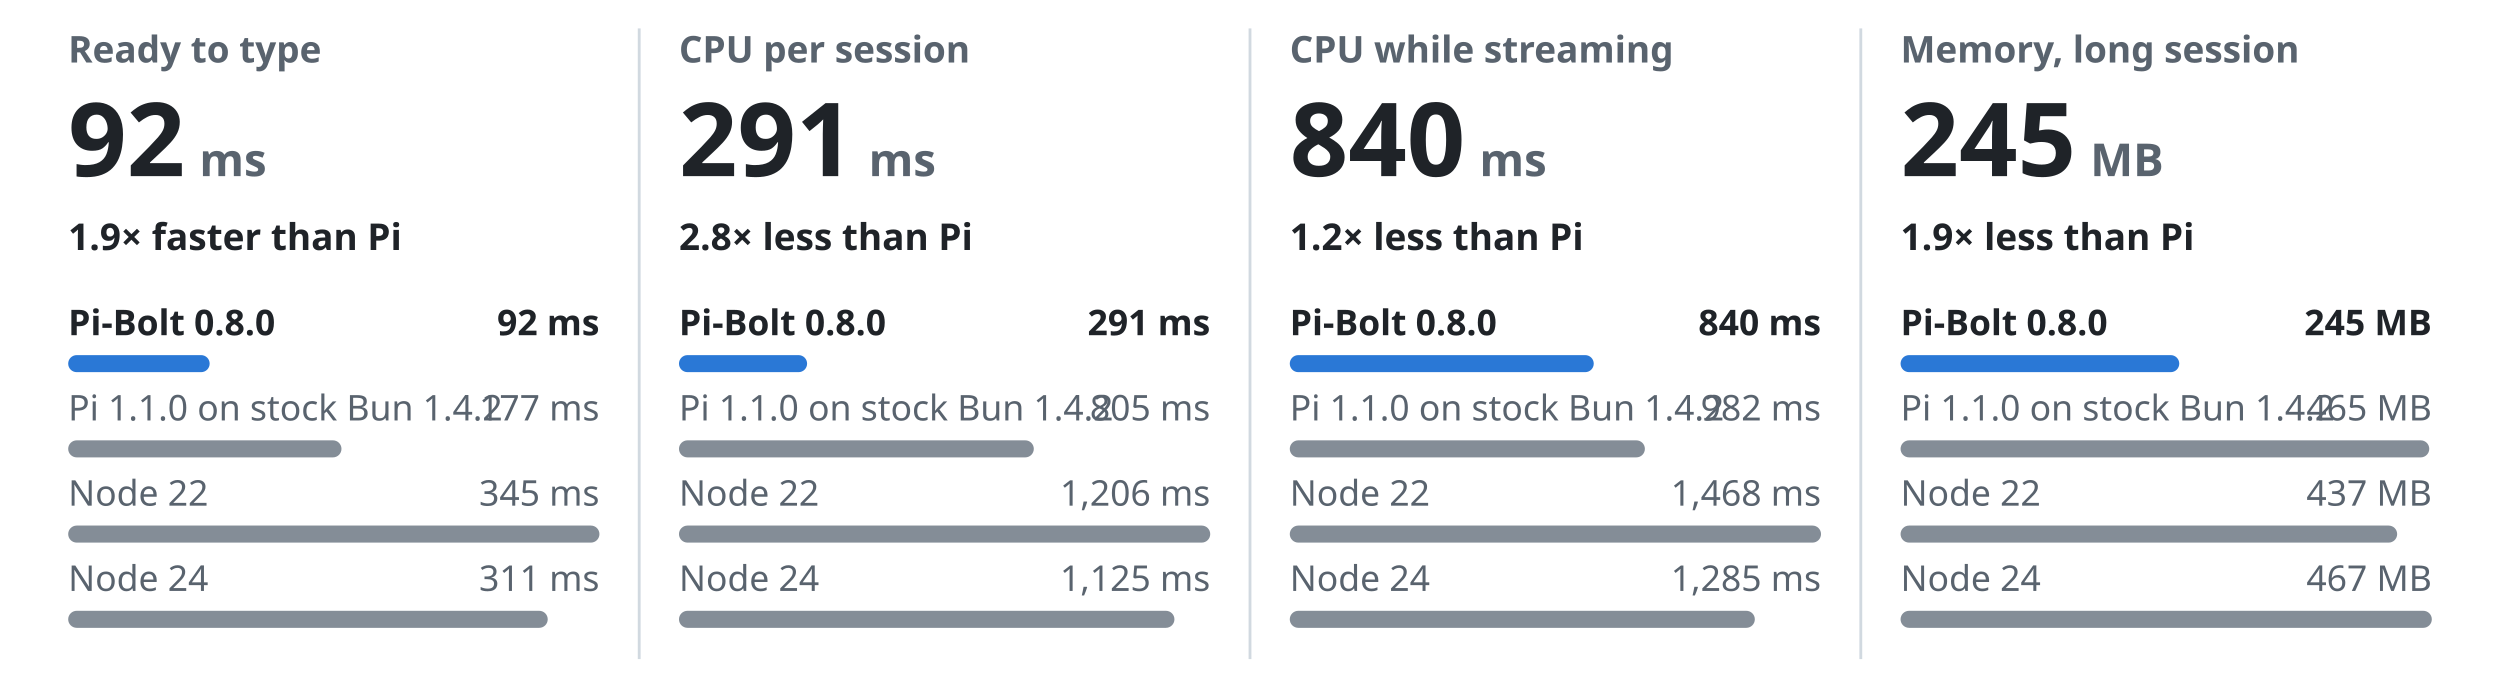
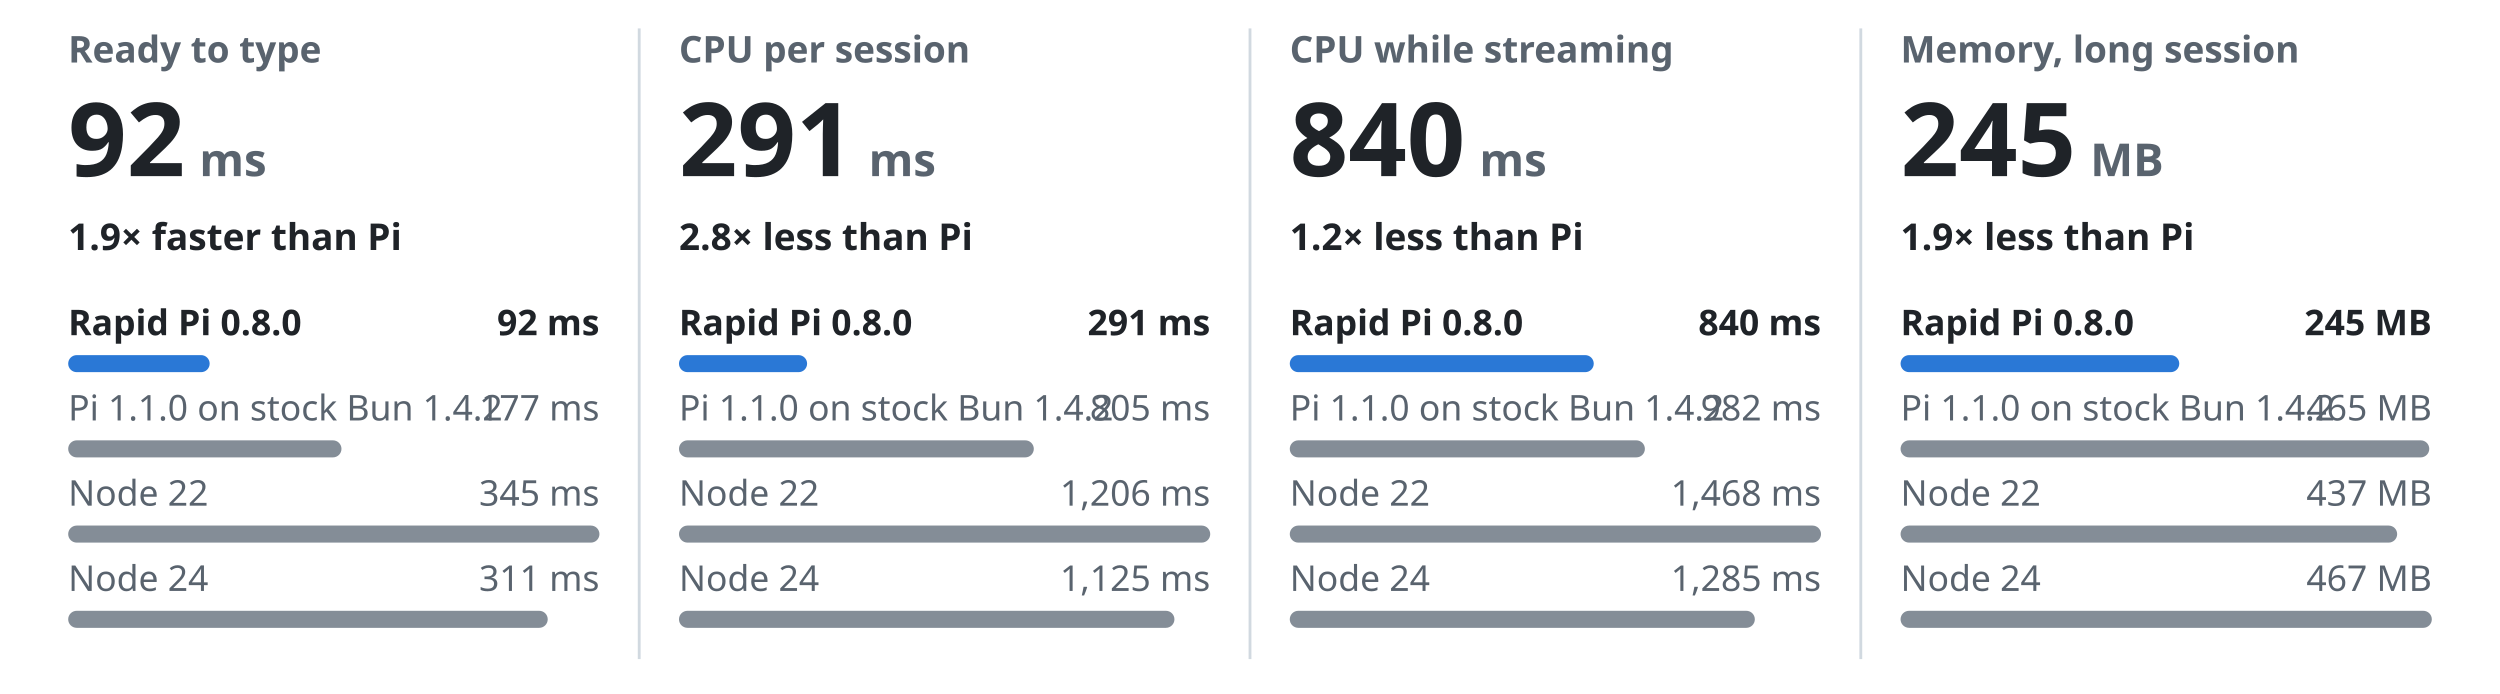
- <svg xmlns="http://www.w3.org/2000/svg" width="880" height="244" viewBox="0 0 880 244" role="img" aria-label="Pi-Bolt compared with Bun and Node">
+ <svg xmlns="http://www.w3.org/2000/svg" width="880" height="244" viewBox="0 0 880 244" role="img" aria-label="Rapid Pi compared with Bun and Node">
  <style>text{font-family:-apple-system, BlinkMacSystemFont, 'Segoe UI', 'Noto Sans', Helvetica, Arial, sans-serif}</style>
  <text x="24.0" y="22" font-size="13" font-weight="600" fill="#59636e">Ready to type</text>
  <text x="24.0" y="62" font-size="36" font-weight="700" fill="#1f2328">92<tspan font-size="16" font-weight="600" fill="#59636e" dx="5">ms</tspan>
  </text>
  <text x="24.0" y="88" font-size="13" font-weight="600" fill="#1f2328">1.9× faster than Pi</text>
-   <text x="24.0" y="118" font-size="12.5" font-weight="650" fill="#1f2328">Pi-Bolt 0.8.0</text>
+   <text x="24.0" y="118" font-size="12.5" font-weight="650" fill="#1f2328">Rapid Pi 0.8.0</text>
  <text x="211.0" y="118" font-size="12.5" font-weight="650" text-anchor="end" fill="#1f2328">92 ms</text>
  <rect x="24.0" y="125" width="49.8" height="6" rx="3" fill="#2a78d6" />
  <text x="24.0" y="148" font-size="12.5" font-weight="400" fill="#59636e">Pi 1.1.0 on stock Bun 1.4.2</text>
  <text x="211.0" y="148" font-size="12.5" font-weight="400" text-anchor="end" fill="#59636e">177 ms</text>
  <rect x="24.0" y="155" width="96.2" height="6" rx="3" fill="#848d97" />
  <text x="24.0" y="178" font-size="12.5" font-weight="400" fill="#59636e">Node 22</text>
  <text x="211.0" y="178" font-size="12.5" font-weight="400" text-anchor="end" fill="#59636e">345 ms</text>
  <rect x="24.0" y="185" width="187.0" height="6" rx="3" fill="#848d97" />
  <text x="24.0" y="208" font-size="12.5" font-weight="400" fill="#59636e">Node 24</text>
  <text x="211.0" y="208" font-size="12.5" font-weight="400" text-anchor="end" fill="#59636e">311 ms</text>
  <rect x="24.0" y="215" width="168.8" height="6" rx="3" fill="#848d97" />
  <line x1="225.0" y1="10" x2="225.0" y2="232" stroke="#d1d9e0" />
  <text x="239.0" y="22" font-size="13" font-weight="600" fill="#59636e">CPU per session</text>
  <text x="239.0" y="62" font-size="36" font-weight="700" fill="#1f2328">291<tspan font-size="16" font-weight="600" fill="#59636e" dx="5">ms</tspan>
  </text>
  <text x="239.0" y="88" font-size="13" font-weight="600" fill="#1f2328">2.8× less than Pi</text>
-   <text x="239.0" y="118" font-size="12.5" font-weight="650" fill="#1f2328">Pi-Bolt 0.8.0</text>
+   <text x="239.0" y="118" font-size="12.5" font-weight="650" fill="#1f2328">Rapid Pi 0.8.0</text>
  <text x="426.0" y="118" font-size="12.5" font-weight="650" text-anchor="end" fill="#1f2328">291 ms</text>
  <rect x="239.0" y="125" width="45.1" height="6" rx="3" fill="#2a78d6" />
  <text x="239.0" y="148" font-size="12.5" font-weight="400" fill="#59636e">Pi 1.1.0 on stock Bun 1.4.2</text>
  <text x="426.0" y="148" font-size="12.5" font-weight="400" text-anchor="end" fill="#59636e">805 ms</text>
  <rect x="239.0" y="155" width="124.9" height="6" rx="3" fill="#848d97" />
  <text x="239.0" y="178" font-size="12.5" font-weight="400" fill="#59636e">Node 22</text>
  <text x="426.0" y="178" font-size="12.5" font-weight="400" text-anchor="end" fill="#59636e">1,206 ms</text>
  <rect x="239.0" y="185" width="187.0" height="6" rx="3" fill="#848d97" />
  <text x="239.0" y="208" font-size="12.5" font-weight="400" fill="#59636e">Node 24</text>
  <text x="426.0" y="208" font-size="12.5" font-weight="400" text-anchor="end" fill="#59636e">1,125 ms</text>
  <rect x="239.0" y="215" width="174.4" height="6" rx="3" fill="#848d97" />
  <line x1="440.0" y1="10" x2="440.0" y2="232" stroke="#d1d9e0" />
  <text x="454.0" y="22" font-size="13" font-weight="600" fill="#59636e">CPU while streaming</text>
  <text x="454.0" y="62" font-size="36" font-weight="700" fill="#1f2328">840<tspan font-size="16" font-weight="600" fill="#59636e" dx="5">ms</tspan>
  </text>
  <text x="454.0" y="88" font-size="13" font-weight="600" fill="#1f2328">1.2× less than Pi</text>
-   <text x="454.0" y="118" font-size="12.5" font-weight="650" fill="#1f2328">Pi-Bolt 0.8.0</text>
+   <text x="454.0" y="118" font-size="12.5" font-weight="650" fill="#1f2328">Rapid Pi 0.8.0</text>
  <text x="641.0" y="118" font-size="12.5" font-weight="650" text-anchor="end" fill="#1f2328">840 ms</text>
  <rect x="454.0" y="125" width="107.0" height="6" rx="3" fill="#2a78d6" />
  <text x="454.0" y="148" font-size="12.5" font-weight="400" fill="#59636e">Pi 1.1.0 on stock Bun 1.4.2</text>
  <text x="641.0" y="148" font-size="12.5" font-weight="400" text-anchor="end" fill="#59636e">982 ms</text>
  <rect x="454.0" y="155" width="125.0" height="6" rx="3" fill="#848d97" />
  <text x="454.0" y="178" font-size="12.5" font-weight="400" fill="#59636e">Node 22</text>
  <text x="641.0" y="178" font-size="12.5" font-weight="400" text-anchor="end" fill="#59636e">1,468 ms</text>
  <rect x="454.0" y="185" width="187.0" height="6" rx="3" fill="#848d97" />
  <text x="454.0" y="208" font-size="12.5" font-weight="400" fill="#59636e">Node 24</text>
  <text x="641.0" y="208" font-size="12.5" font-weight="400" text-anchor="end" fill="#59636e">1,285 ms</text>
  <rect x="454.0" y="215" width="163.7" height="6" rx="3" fill="#848d97" />
  <line x1="655.0" y1="10" x2="655.0" y2="232" stroke="#d1d9e0" />
  <text x="669.0" y="22" font-size="13" font-weight="600" fill="#59636e">Memory, long session</text>
  <text x="669.0" y="62" font-size="36" font-weight="700" fill="#1f2328">245<tspan font-size="16" font-weight="600" fill="#59636e" dx="5">MB</tspan>
  </text>
  <text x="669.0" y="88" font-size="13" font-weight="600" fill="#1f2328">1.9× less than Pi</text>
-   <text x="669.0" y="118" font-size="12.5" font-weight="650" fill="#1f2328">Pi-Bolt 0.8.0</text>
+   <text x="669.0" y="118" font-size="12.5" font-weight="650" fill="#1f2328">Rapid Pi 0.8.0</text>
  <text x="856.0" y="118" font-size="12.5" font-weight="650" text-anchor="end" fill="#1f2328">245 MB</text>
  <rect x="669.0" y="125" width="98.1" height="6" rx="3" fill="#2a78d6" />
  <text x="669.0" y="148" font-size="12.5" font-weight="400" fill="#59636e">Pi 1.1.0 on stock Bun 1.4.2</text>
  <text x="856.0" y="148" font-size="12.5" font-weight="400" text-anchor="end" fill="#59636e">465 MB</text>
  <rect x="669.0" y="155" width="186.1" height="6" rx="3" fill="#848d97" />
  <text x="669.0" y="178" font-size="12.5" font-weight="400" fill="#59636e">Node 22</text>
  <text x="856.0" y="178" font-size="12.5" font-weight="400" text-anchor="end" fill="#59636e">437 MB</text>
  <rect x="669.0" y="185" width="174.8" height="6" rx="3" fill="#848d97" />
  <text x="669.0" y="208" font-size="12.5" font-weight="400" fill="#59636e">Node 24</text>
  <text x="856.0" y="208" font-size="12.5" font-weight="400" text-anchor="end" fill="#59636e">467 MB</text>
  <rect x="669.0" y="215" width="187.0" height="6" rx="3" fill="#848d97" />
</svg>
